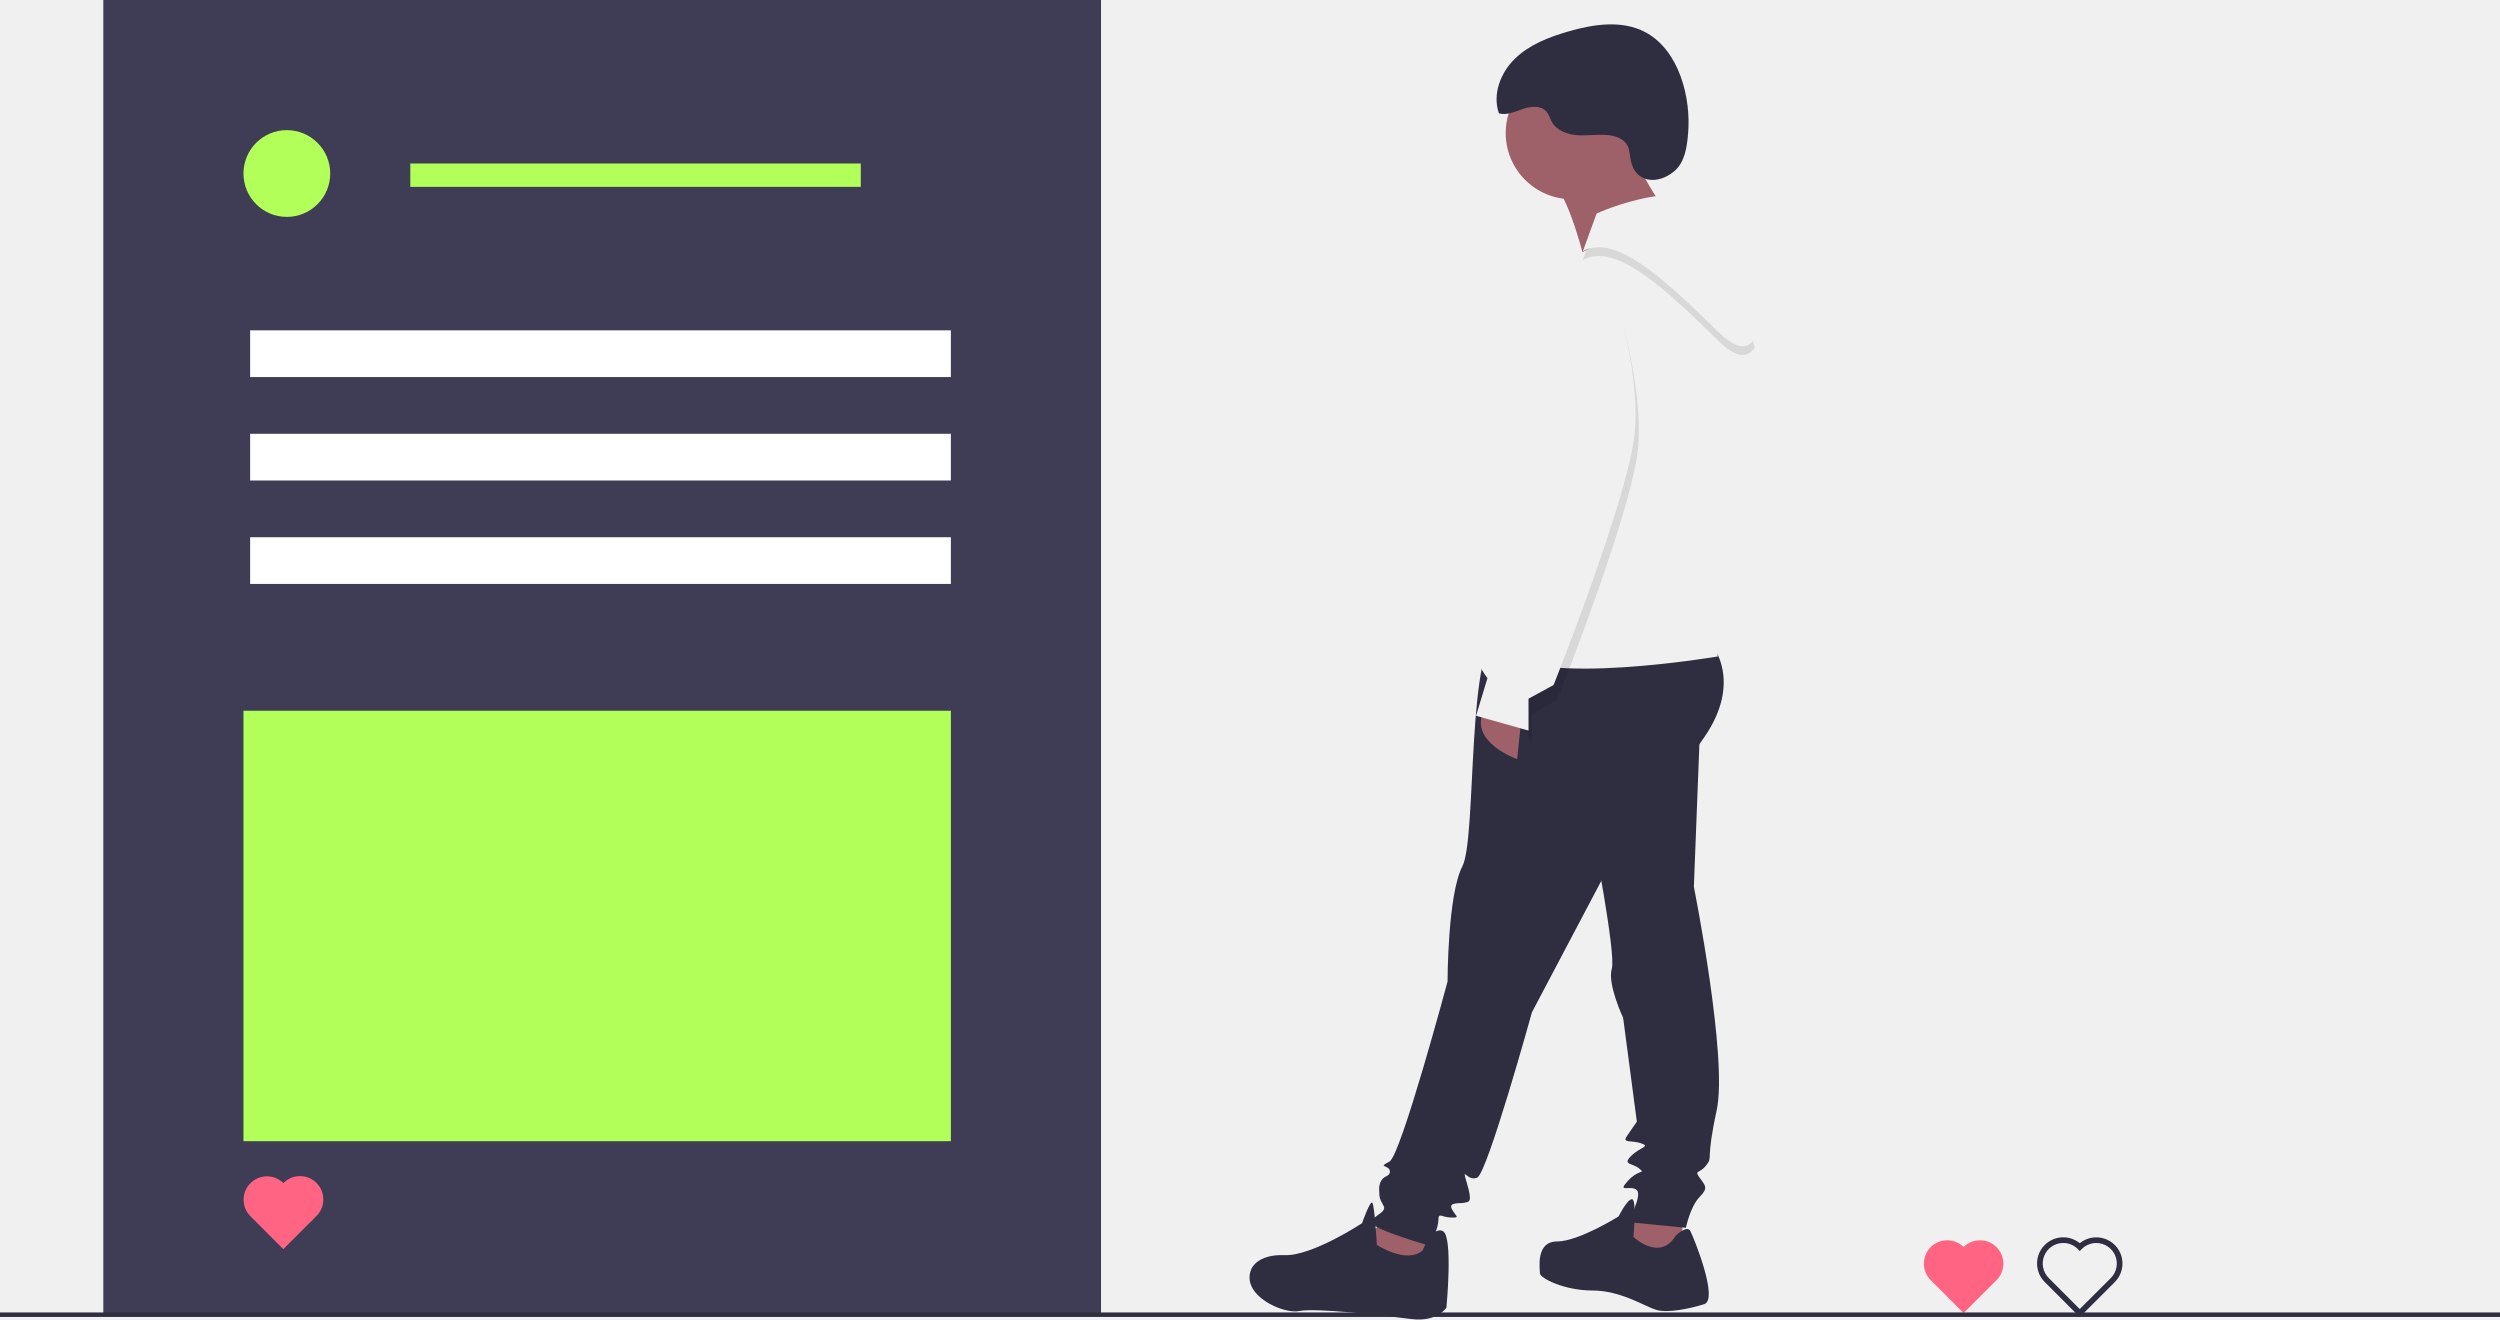
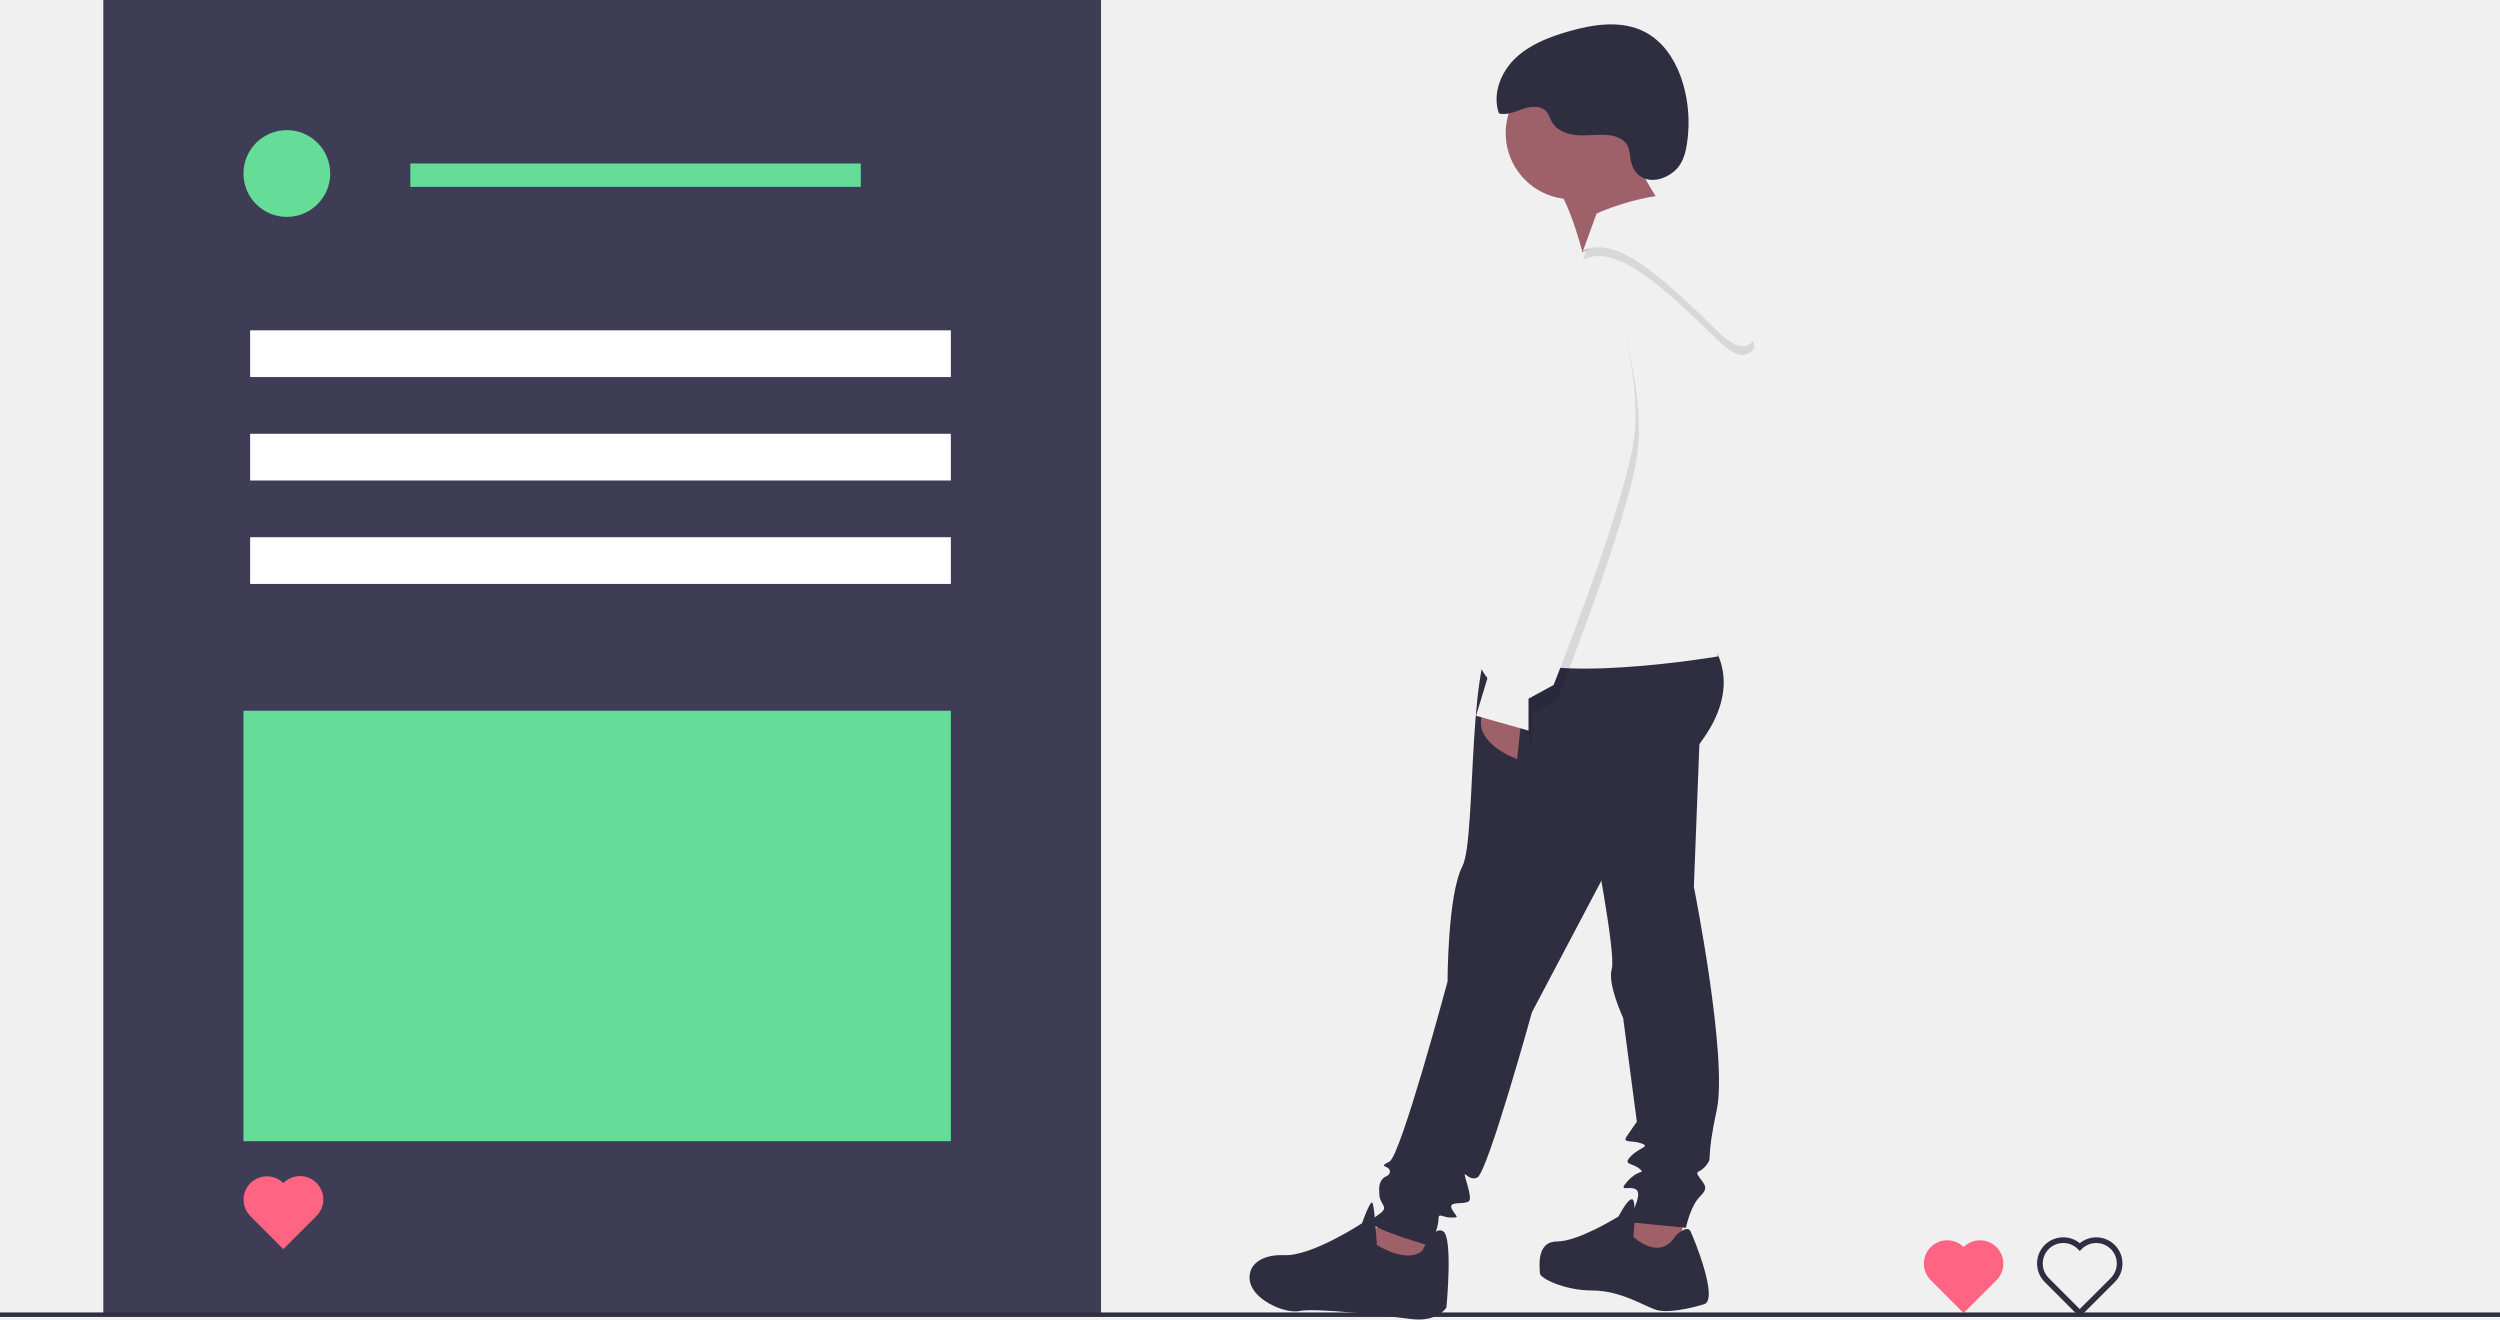
<svg xmlns="http://www.w3.org/2000/svg" id="bf3e64cd-ac18-4ebe-a790-21b22ebf7f01" data-name="Layer 1" width="1116" height="589.037" viewBox="0 0 1116 589.037">
  <rect x="46.122" width="445.374" height="586.881" fill="#3f3d56" />
  <rect x="111.662" y="147.465" width="312.804" height="20.854" fill="#fff" />
-   <rect x="183.16" y="72.988" width="201.089" height="10.427" fill="#b2ff59" />
+   <rect x="183.16" y="72.988" width="201.089" height="10.427" fill="#65dc98" />
  <rect x="111.662" y="193.641" width="312.804" height="20.854" fill="#fff" />
  <rect x="111.662" y="239.817" width="312.804" height="20.854" fill="#fff" />
-   <circle cx="128.047" cy="77.456" r="19.364" fill="#b2ff59" />
-   <rect x="108.683" y="317.273" width="315.784" height="192.151" fill="#b2ff59" />
+   <circle cx="128.047" cy="77.456" r="19.364" fill="#65dc98" />
+   <rect x="108.683" y="317.273" width="315.784" height="192.151" fill="#65dc98" />
  <path d="M168.49,683.6a10.427,10.427,0,0,0-14.76,14.731l14.731,14.76,14.76-14.731a10.427,10.427,0,1,0-14.731-14.76Z" transform="translate(-42 -155.4817)" fill="#ff6582" />
  <path d="M918.563,712.145a10.427,10.427,0,0,0-14.76,14.731l14.731,14.76,14.76-14.731A10.427,10.427,0,0,0,918.563,712.145Z" transform="translate(-42 -155.4817)" fill="#ff6582" />
  <path d="M970.387,743.425l-15.625-15.655a11.692,11.692,0,0,1,15.657-17.327,11.692,11.692,0,0,1,15.623,17.357Zm-7.35-33.072a9.158,9.158,0,0,0-6.484,15.63l13.837,13.865,13.866-13.839a9.162,9.162,0,0,0-6.463-15.647h-.01a9.104,9.104,0,0,0-6.472,2.677l-.894.894-.894-.895A9.133,9.133,0,0,0,963.037,710.353Z" transform="translate(-42 -155.4817)" fill="#2f2e41" />
  <rect y="585.881" width="1116" height="2" fill="#2f2e41" />
  <polygon points="638.553 548.084 637.026 568.446 605.975 558.265 618.701 542.994 638.553 548.084" fill="#9e616a" />
  <polygon points="751.561 541.467 750.034 561.319 732.727 563.865 722.546 554.193 734.254 535.358 751.561 541.467" fill="#9e616a" />
  <path d="M806.287,443.444s13.744,16.289-3.563,41.233-38.178,49.377-38.178,49.377L725.858,607.357s-19.853,71.775-24.434,73.811-7.127-6.109-4.581,2.545,1.018,8.145-1.018,8.654-7.636-.509-5.599,3.054,3.563,3.563-.509,3.563-5.599-2.545-5.599,1.018-3.563,11.708-3.563,11.708-24.943-7.127-25.961-10.181,6.618-4.581,5.09-7.636-2.036-3.054-2.036-7.636,3.054-5.599,3.054-5.599,2.545-1.018,1.527-3.054-5.09-1.018,0-3.563,25.961-80.429,25.961-80.429,0-38.687,6.618-51.413,1.527-103.336,17.308-104.354S806.287,443.444,806.287,443.444Z" transform="translate(-42 -155.4817)" fill="#2f2e41" />
  <path d="M801.197,472.46l-3.054,78.902s15.271,76.357,10.181,99.773-1.527,20.362-4.581,24.434-5.599,2.036-3.054,5.599,4.072,4.581,0,8.654-6.109,13.744-6.109,13.744L768.618,701.021s6.618-11.708,4.072-14.253-9.163,1.527-4.072-4.072,8.145-3.054,5.09-5.599-7.636-1.527-3.563-5.599,8.654-4.072,4.581-5.599-8.654,0-6.618-3.054,4.581-6.618,4.581-6.618l-6.109-46.323s-7.127-15.271-5.09-21.889-8.654-61.085-8.654-61.085Z" transform="translate(-42 -155.4817)" fill="#2f2e41" />
  <path d="M789.998,707.129s5.09-5.09,6.618-2.036,12.726,30.543,6.109,32.579-16.289,4.072-21.38,2.545-15.78-8.654-28.506-8.654-23.416-5.599-23.416-7.636-2.036-14.253,7.636-14.253,27.488-11.199,27.488-11.199,4.072-8.145,6.109-7.636.509,16.798.509,16.798S782.871,718.837,789.998,707.129Z" transform="translate(-42 -155.4817)" fill="#2f2e41" />
  <path d="M676.99,713.747s4.581-11.199,9.163-8.654,1.527,34.106,1.527,34.106-4.072,6.618-15.78,5.09-42.76-5.09-49.886-3.563-26.47-7.127-21.38-18.835c0,0,2.545-6.618,14.762-6.109s34.615-14.253,34.615-14.253,3.563-10.181,4.581-9.163,2.036,18.835,2.036,18.835S669.863,719.855,676.99,713.747Z" transform="translate(-42 -155.4817)" fill="#2f2e41" />
  <circle cx="701.675" cy="59.402" r="29.525" fill="#9e616a" />
  <path d="M766.582,216.92s15.78,31.561,21.38,34.615-38.178,21.889-38.178,21.889-7.127-31.052-15.78-37.669S766.582,216.92,766.582,216.92Z" transform="translate(-42 -155.4817)" fill="#9e616a" />
  <path d="M721.277,475.005l-2.036,19.344s-21.889-7.636-14.762-21.889Z" transform="translate(-42 -155.4817)" fill="#9e616a" />
  <path d="M712.626,445.99c15.271,16.285,96.205,2.54,96.205,2.54l-1.014-11.707,10.181-10.683-3.052-49.89s9.157-23.414,10.683-59.046a32.103,32.103,0,0,0-.394-6.548c-5.248-31.921-57.225-52.479-58.652-51.997-.719.236-8.369,4.224-16.354,8.418-9.167,4.815-18.767,9.905-18.767,9.905-12.219,4.588-10.181,77.892-14.257,84.508s0,29.518,0,29.518l-4.578,21.888S697.355,429.705,712.626,445.99Z" transform="translate(-42 -155.4817)" fill="#f0f0f0" />
  <path d="M761.962,284.388s14.253,42.76,11.199,71.775-36.142,111.99-36.142,111.99l-11.199,6.109v14.253l-7.877-21.336,21.661-45.292S712.585,265.553,761.962,284.388Z" transform="translate(-42 -155.4817)" opacity="0.1" />
  <path d="M748.593,271.558c14.769-8.143,37.169,13.243,60.583,36.145,8.409,8.221,13.272,7.394,16.058,2.954-5.248-31.921-57.225-52.479-58.652-51.997-.719.236-8.369,4.224-16.354,8.418Z" transform="translate(-42 -155.4817)" opacity="0.1" />
  <path d="M748.598,267.623l6.109-16.798s41.742-19.853,69.23,0l4.581,28.506s4.072,47.341-19.344,24.434S763.36,259.478,748.598,267.623Z" transform="translate(-42 -155.4817)" fill="#f0f0f0" />
  <path d="M760.473,277.496s14.253,42.76,11.199,71.775-36.142,111.99-36.142,111.99l-11.199,6.109v14.253l-23.416-6.618,5.09-16.798s-8.145-10.181-2.545-13.235,4.581-19.853,4.581-19.853S711.096,258.661,760.473,277.496Z" transform="translate(-42 -155.4817)" fill="#f0f0f0" />
  <path d="M769.996,227.243c-.482-2.282-.416-4.737-1.511-6.796-1.641-3.088-5.411-4.382-8.895-4.685-4.447-.387-8.929.383-13.383.078s-9.212-2.002-11.429-5.877c-.884-1.546-1.321-3.365-2.494-4.705-2.442-2.789-6.891-2.357-10.4-1.161s-7.168,2.942-10.754,2.006c-3.016-8.438.698-18.171,7.121-24.419s15.086-9.61,23.689-12.116c11.348-3.306,24.118-5.259,34.552.294,15.129,8.053,20.468,29.366,19.072,45.252-.527,6.005-1.391,12.805-6.245,16.859C782.205,237.913,772.144,237.403,769.996,227.243Z" transform="translate(-42 -155.4817)" fill="#2f2e41" />
</svg>
